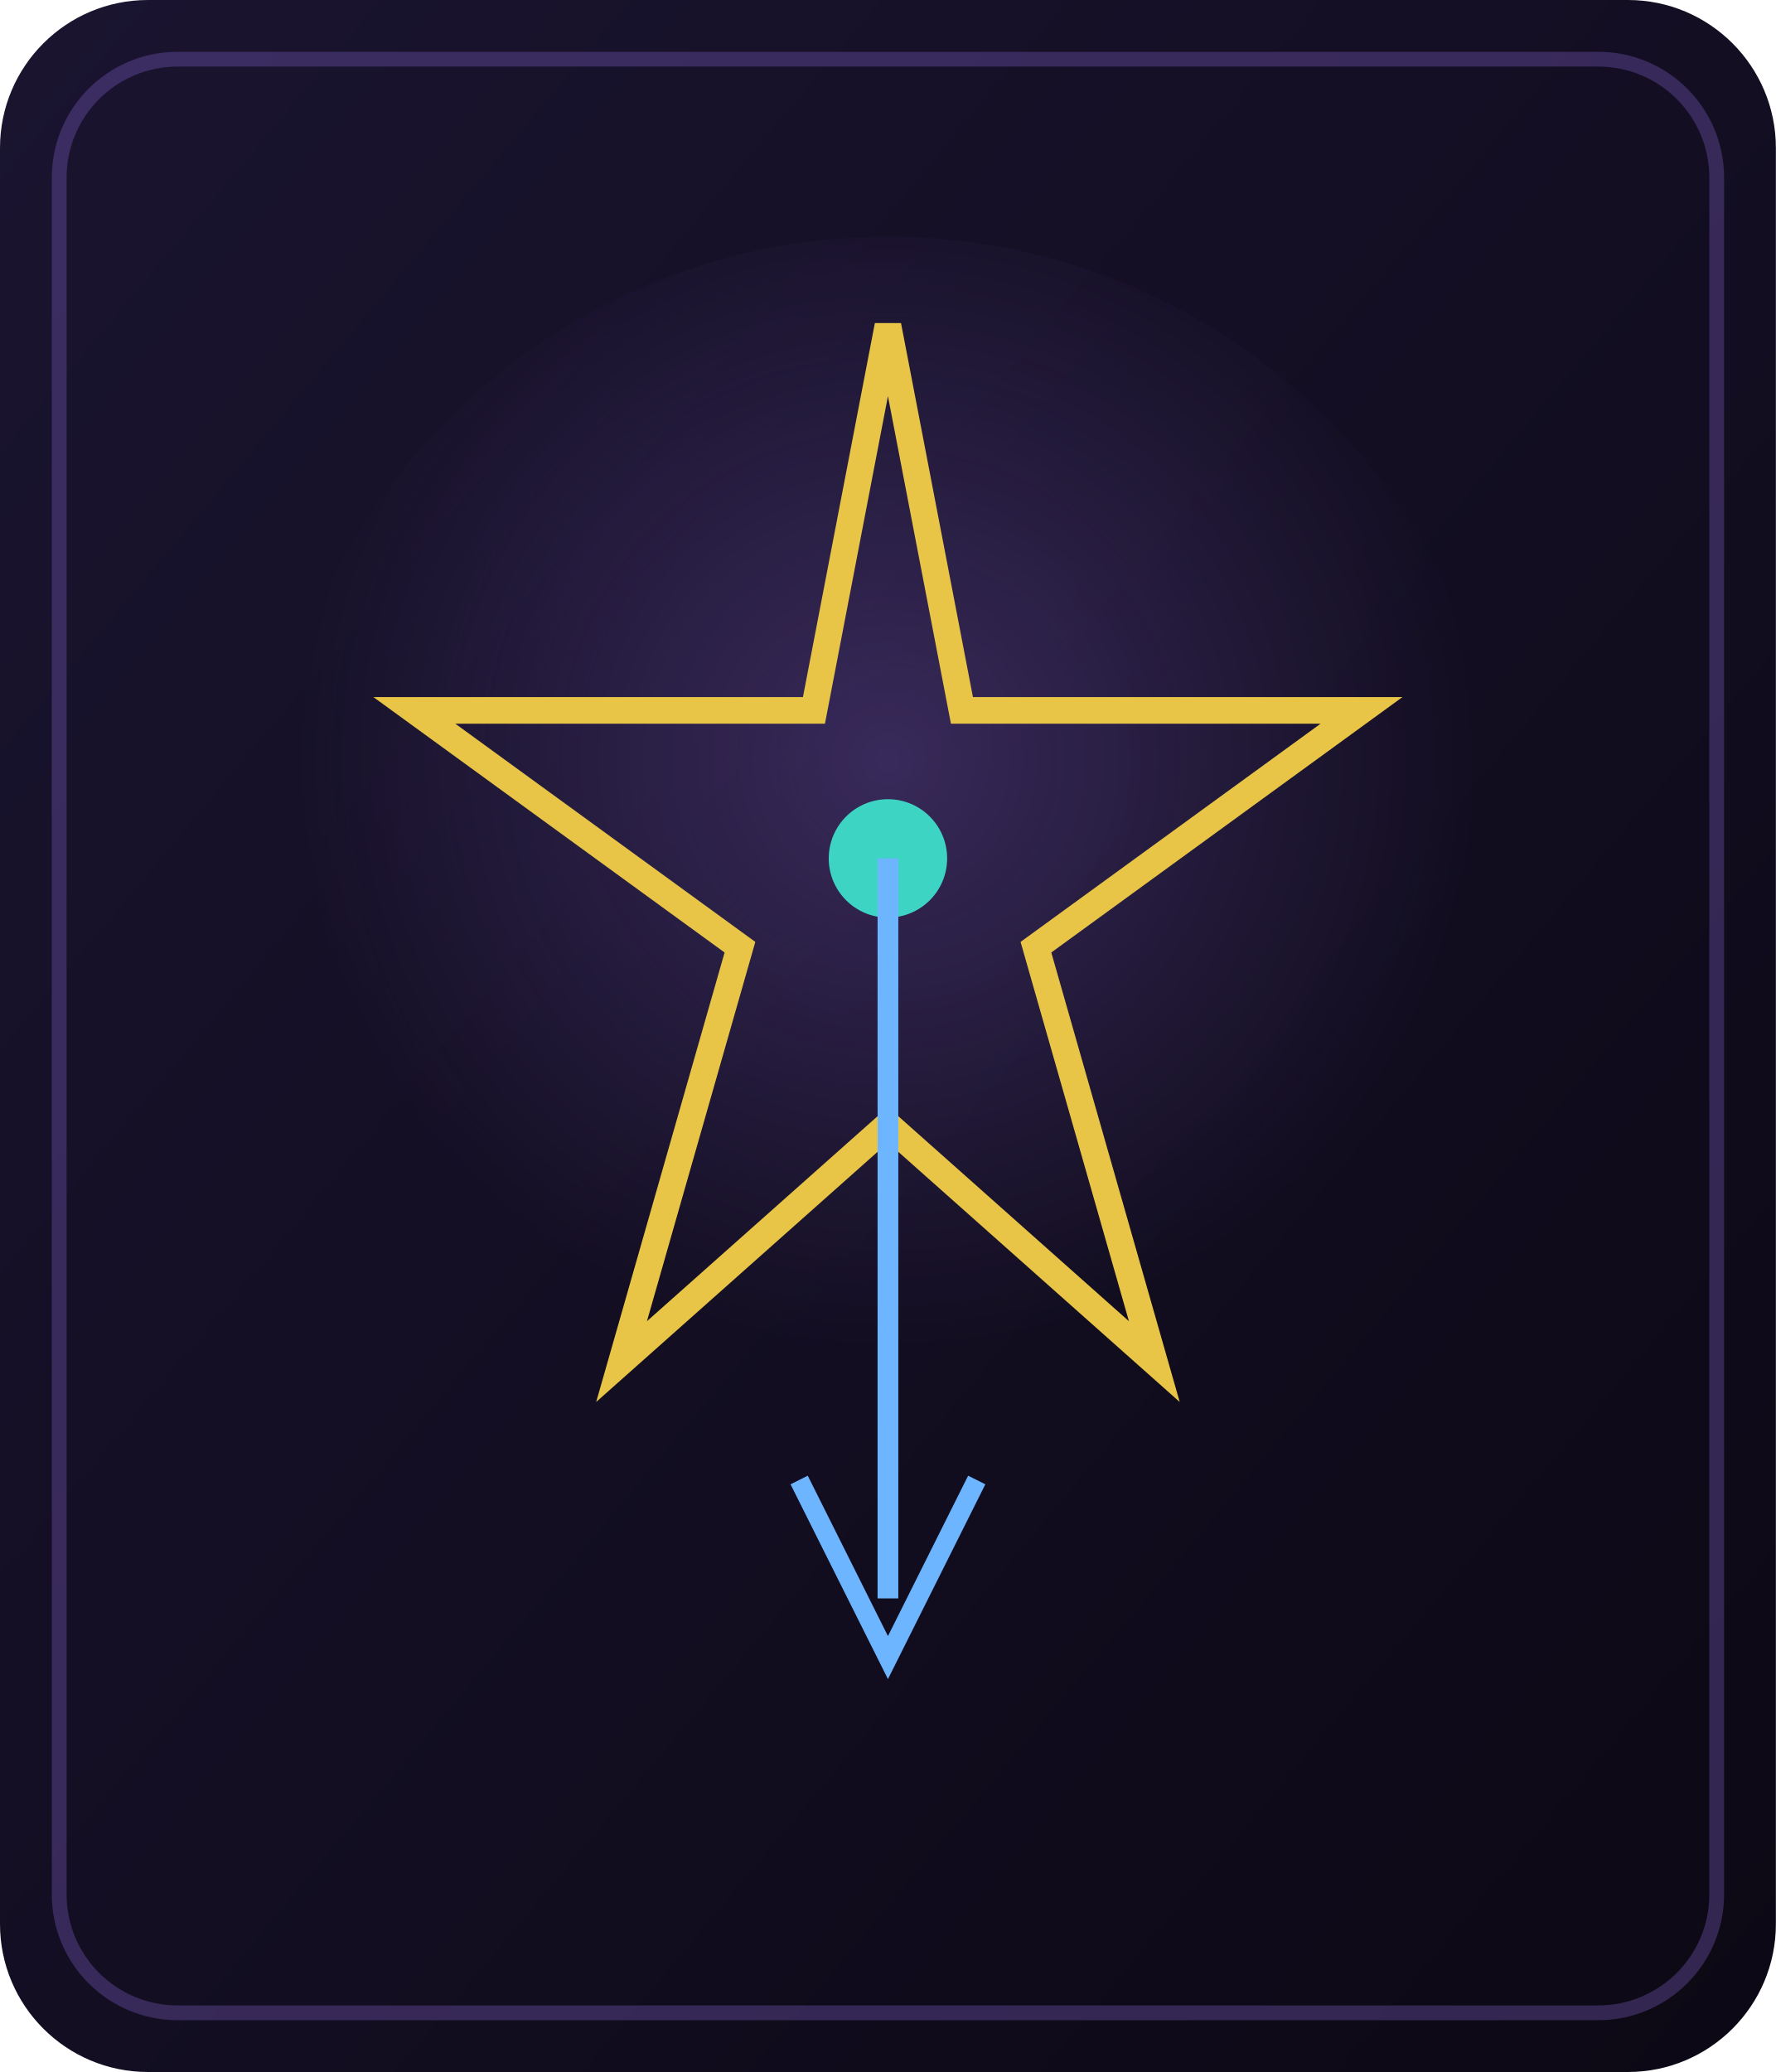
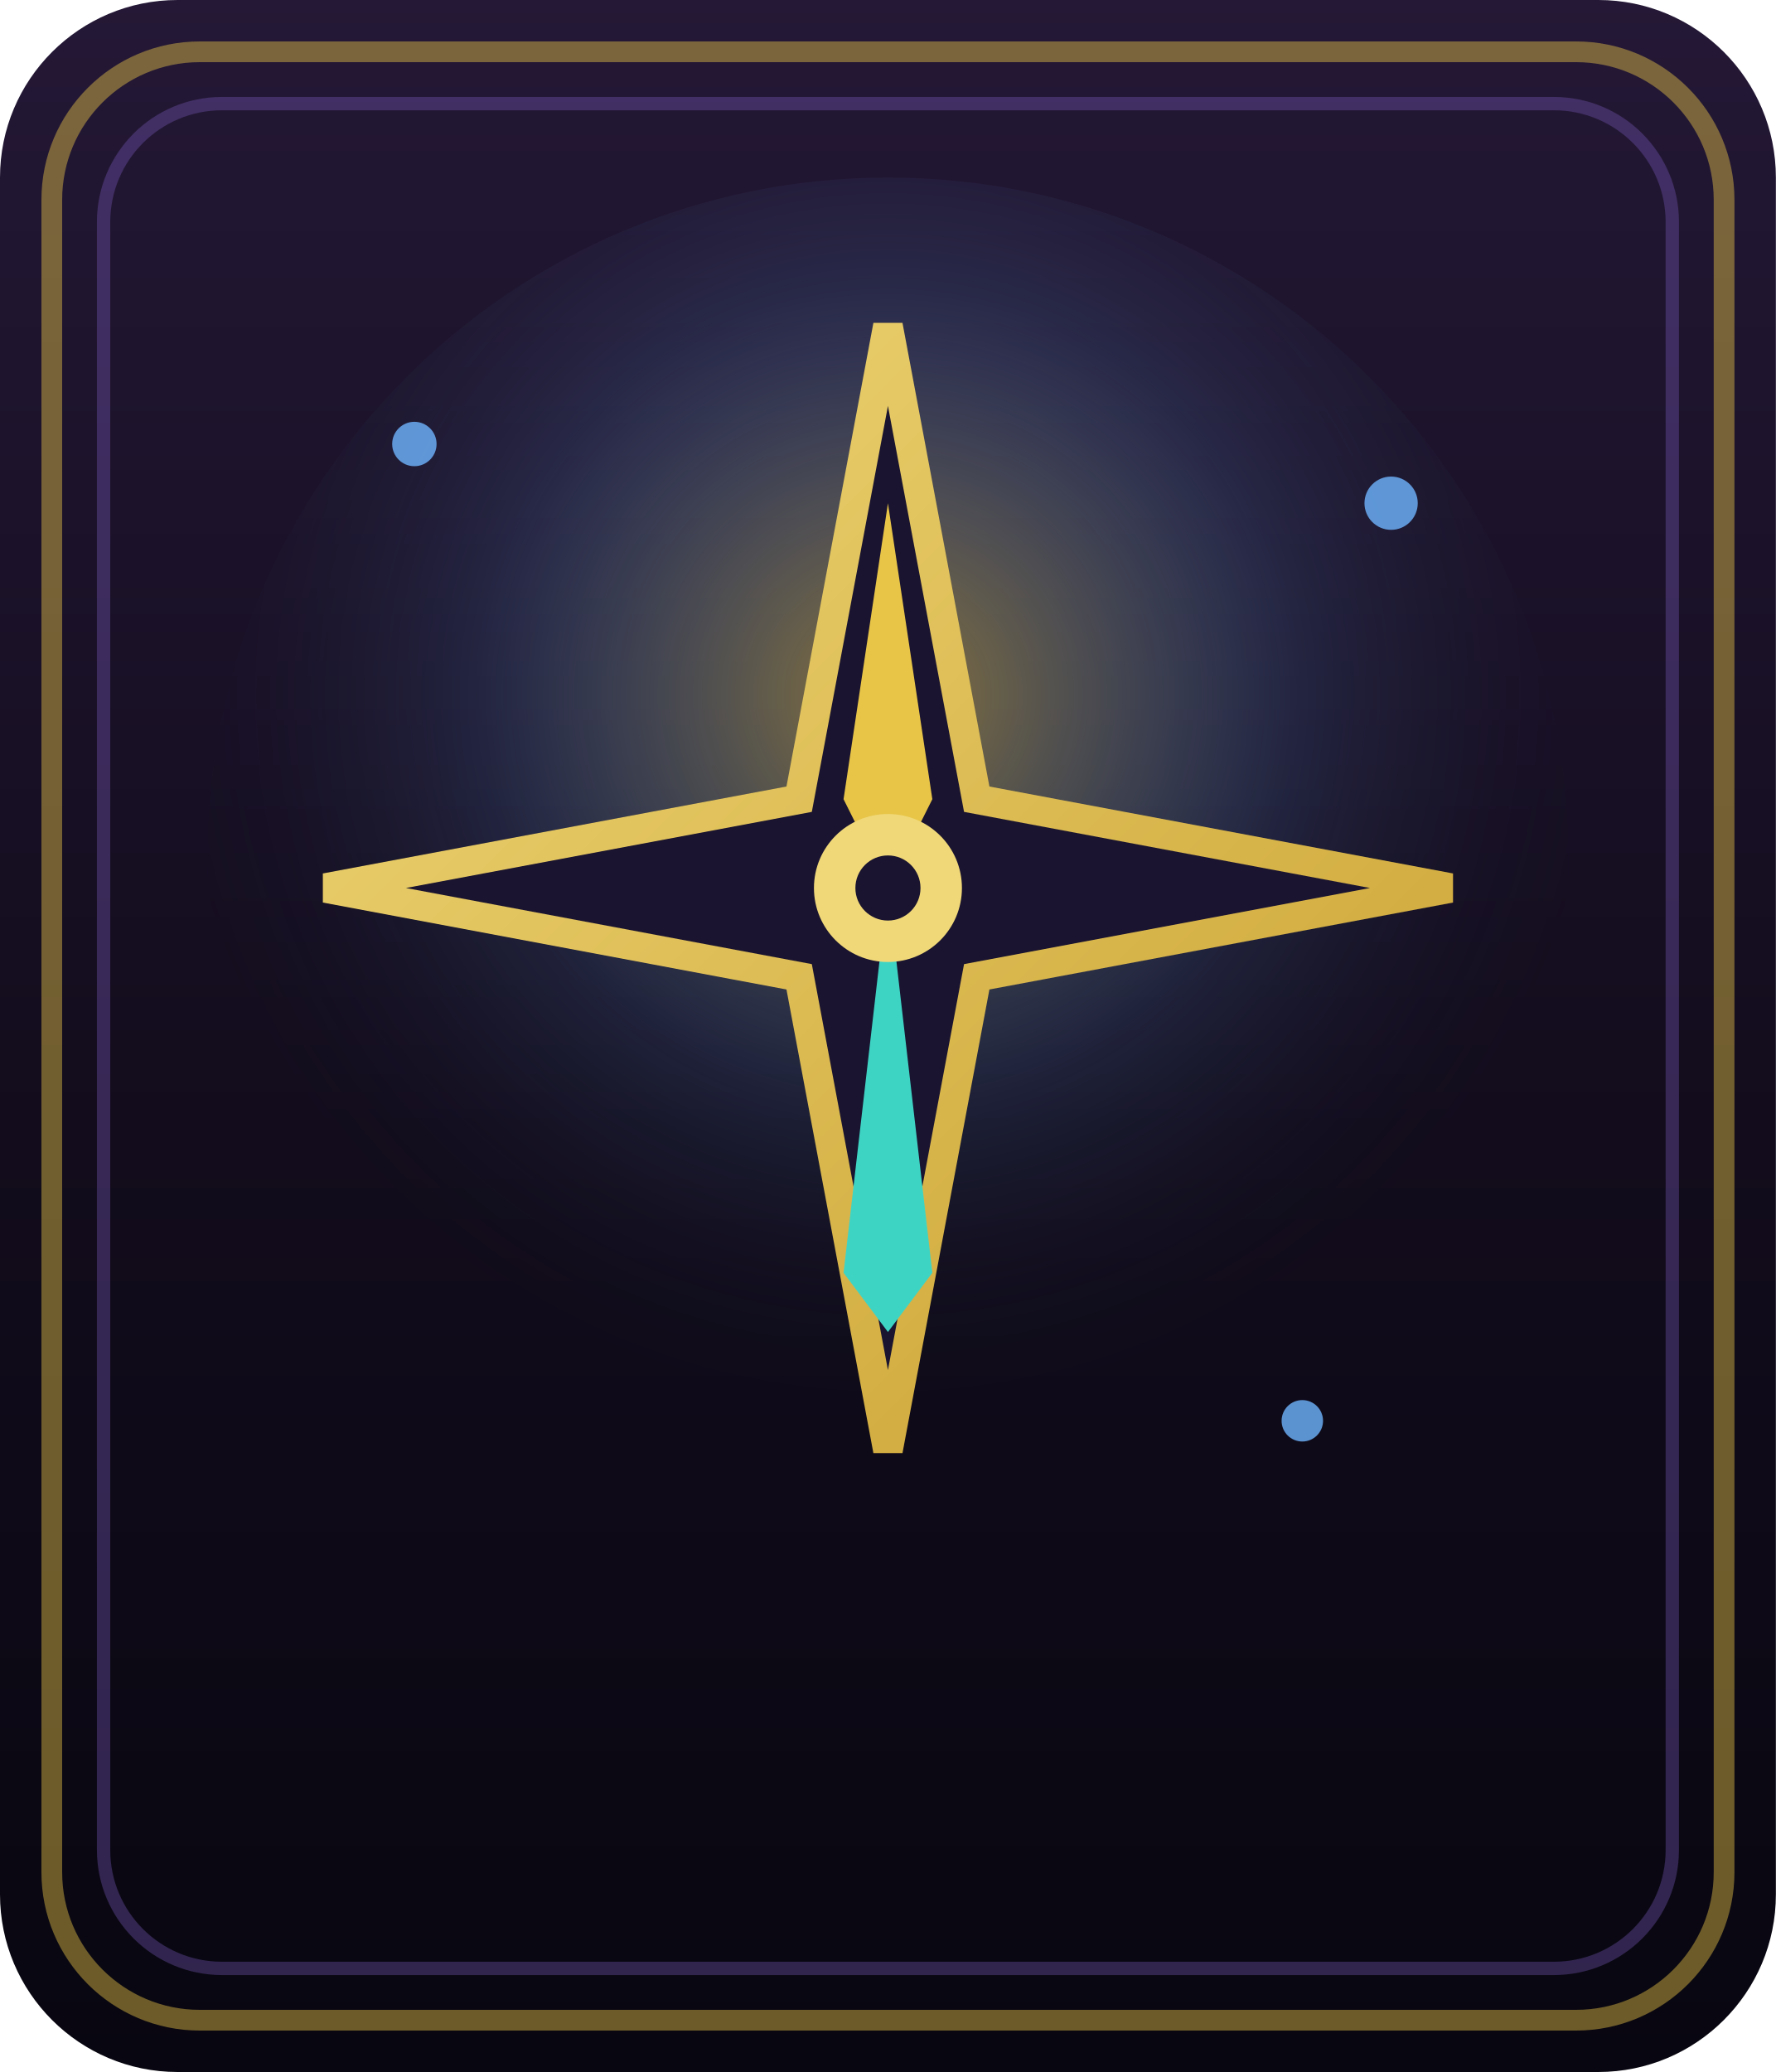
<svg xmlns="http://www.w3.org/2000/svg" viewBox="0 0 120 140" role="img" aria-label="Sternennadel">
  <defs>
-     <linearGradient id="bg21" x1="0" y1="0" x2="1" y2="1">
-       <stop offset="0%" stop-color="#1a1430" />
-       <stop offset="100%" stop-color="#0c0814" />
+     <linearGradient id="bg21" x1="0" y1="0" x2="0" y2="1">
+       <stop offset="0%" stop-color="#241836" />
+       <stop offset="55%" stop-color="#120c1c" />
+       <stop offset="100%" stop-color="#080610" />
    </linearGradient>
-     <radialGradient id="glow21" cx="50%" cy="42%" r="48%">
-       <stop offset="0%" stop-color="#7c5cbf" stop-opacity="0.35" />
-       <stop offset="100%" stop-color="#7c5cbf" stop-opacity="0" />
+     <radialGradient id="glow21" cx="50%" cy="38%" r="55%">
+       <stop offset="0%" stop-color="#e8c547" stop-opacity="0.55" />
+       <stop offset="55%" stop-color="#6eb5ff" stop-opacity="0.12" />
+       <stop offset="100%" stop-color="#000" stop-opacity="0" />
    </radialGradient>
+     <linearGradient id="gold21" x1="0" y1="0" x2="1" y2="1">
+       <stop offset="0%" stop-color="#f0d878" />
+       <stop offset="100%" stop-color="#c9a030" />
+     </linearGradient>
  </defs>
-   <rect width="120" height="140" rx="10" fill="url(#bg21)" />
-   <rect x="4" y="4" width="112" height="132" rx="8" fill="none" stroke="#7c5cbf" stroke-opacity="0.35" stroke-width="1" />
-   <circle cx="60" cy="58" r="42" fill="url(#glow21)" />
-   <path d="M60 22 L65 48 L92 48 L70 64 L78 92 L60 76 L42 92 L50 64 L28 48 L55 48 Z" fill="none" stroke="#e8c547" stroke-width="1.8" />
-   <circle cx="60" cy="58" r="4" fill="#3ed4c4" />
-   <path d="M60 58 L60 108" stroke="#6eb5ff" stroke-width="1.4" />
-   <path d="M54 100 L60 112 L66 100" fill="none" stroke="#6eb5ff" stroke-width="1.3" />
+   <rect width="120" height="140" rx="12" fill="url(#bg21)" />
+   <rect x="3.5" y="3.5" width="113" height="133" rx="10" fill="none" stroke="#e8c547" stroke-opacity="0.45" stroke-width="1.4" />
+   <rect x="7" y="7" width="106" height="126" rx="8" fill="none" stroke="#7c5cbf" stroke-opacity="0.35" stroke-width="0.9" />
+   <circle cx="60" cy="58" r="46" fill="url(#glow21)" />
+   <path d="M60 22 L66 54 L98 60 L66 66 L60 98 L54 66 L22 60 L54 54 Z" fill="#1a1430" stroke="url(#gold21)" stroke-width="2" />
+   <path d="M60 34 L63 54 L60 60 L57 54 Z" fill="#e8c547" />
+   <path d="M60 60 L63 86 L60 90 L57 86 Z" fill="#3ed4c4" />
+   <circle cx="60" cy="60" r="5" fill="#f0d878" />
+   <circle cx="60" cy="60" r="2.2" fill="#1a1430" />
+   <g fill="#6eb5ff" opacity="0.8">
+     <circle cx="28" cy="30" r="1.5" />
+     <circle cx="94" cy="34" r="1.8" />
+     <circle cx="88" cy="96" r="1.4" />
+   </g>
</svg>
